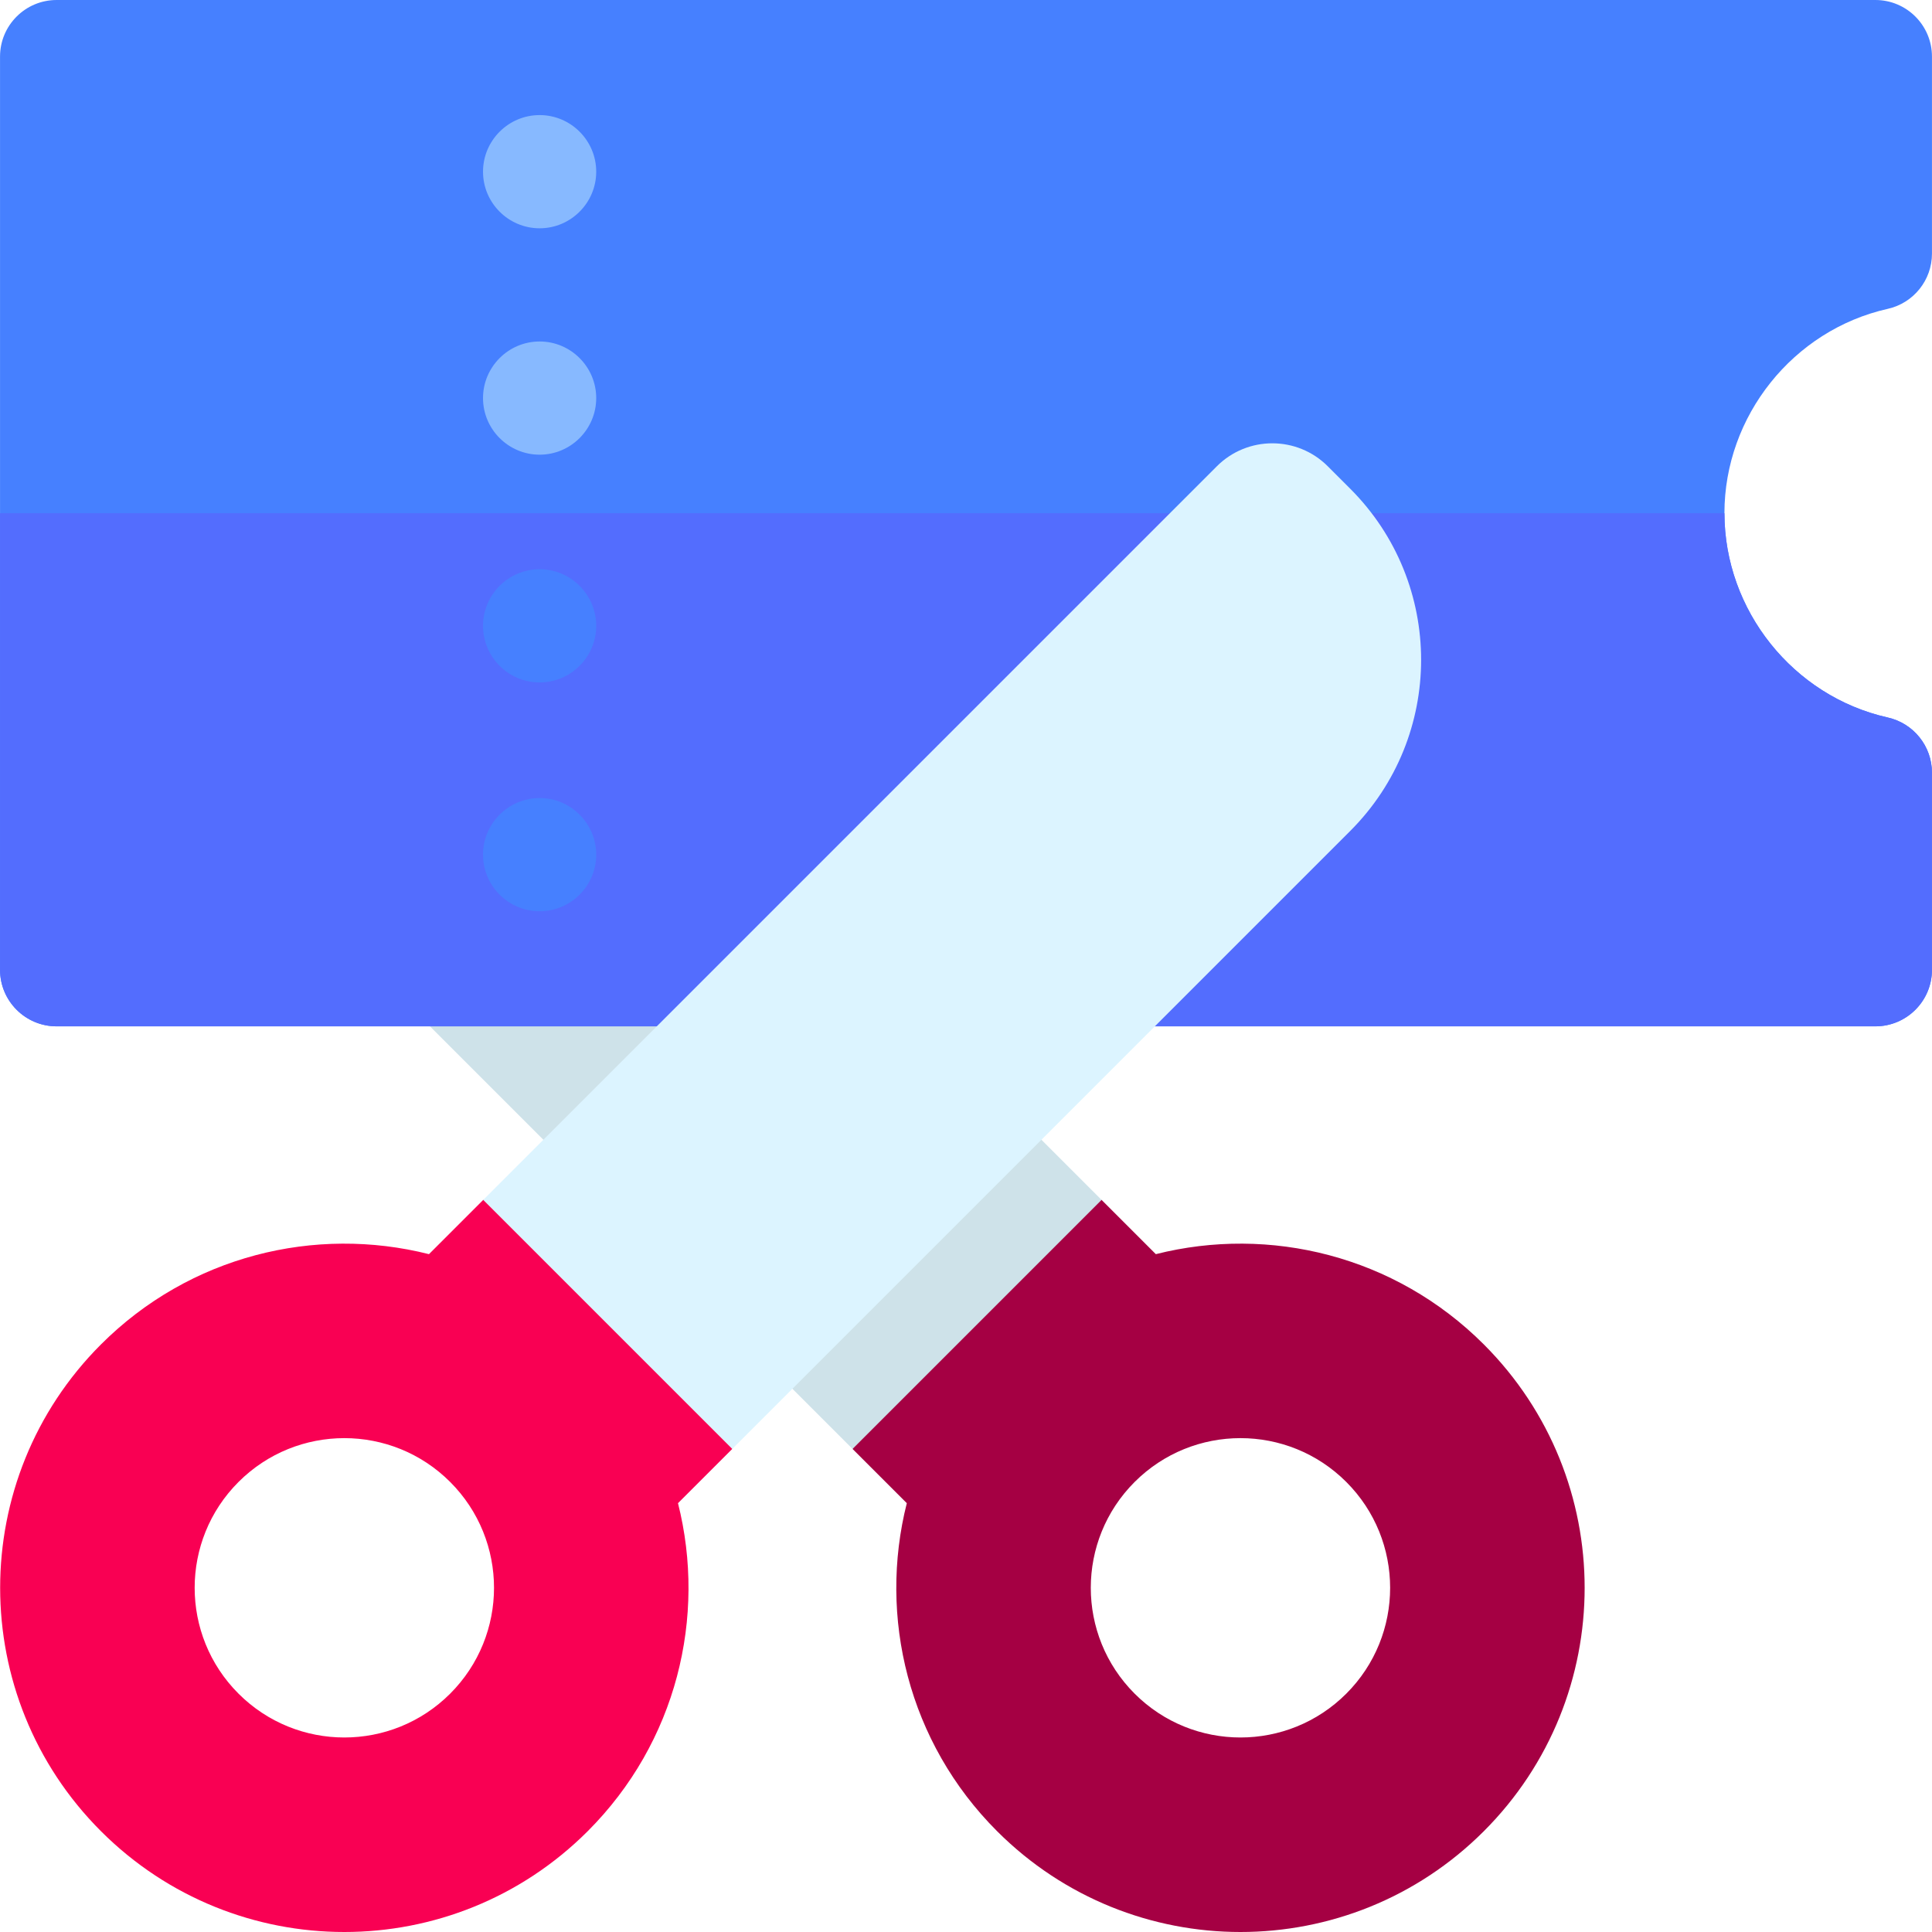
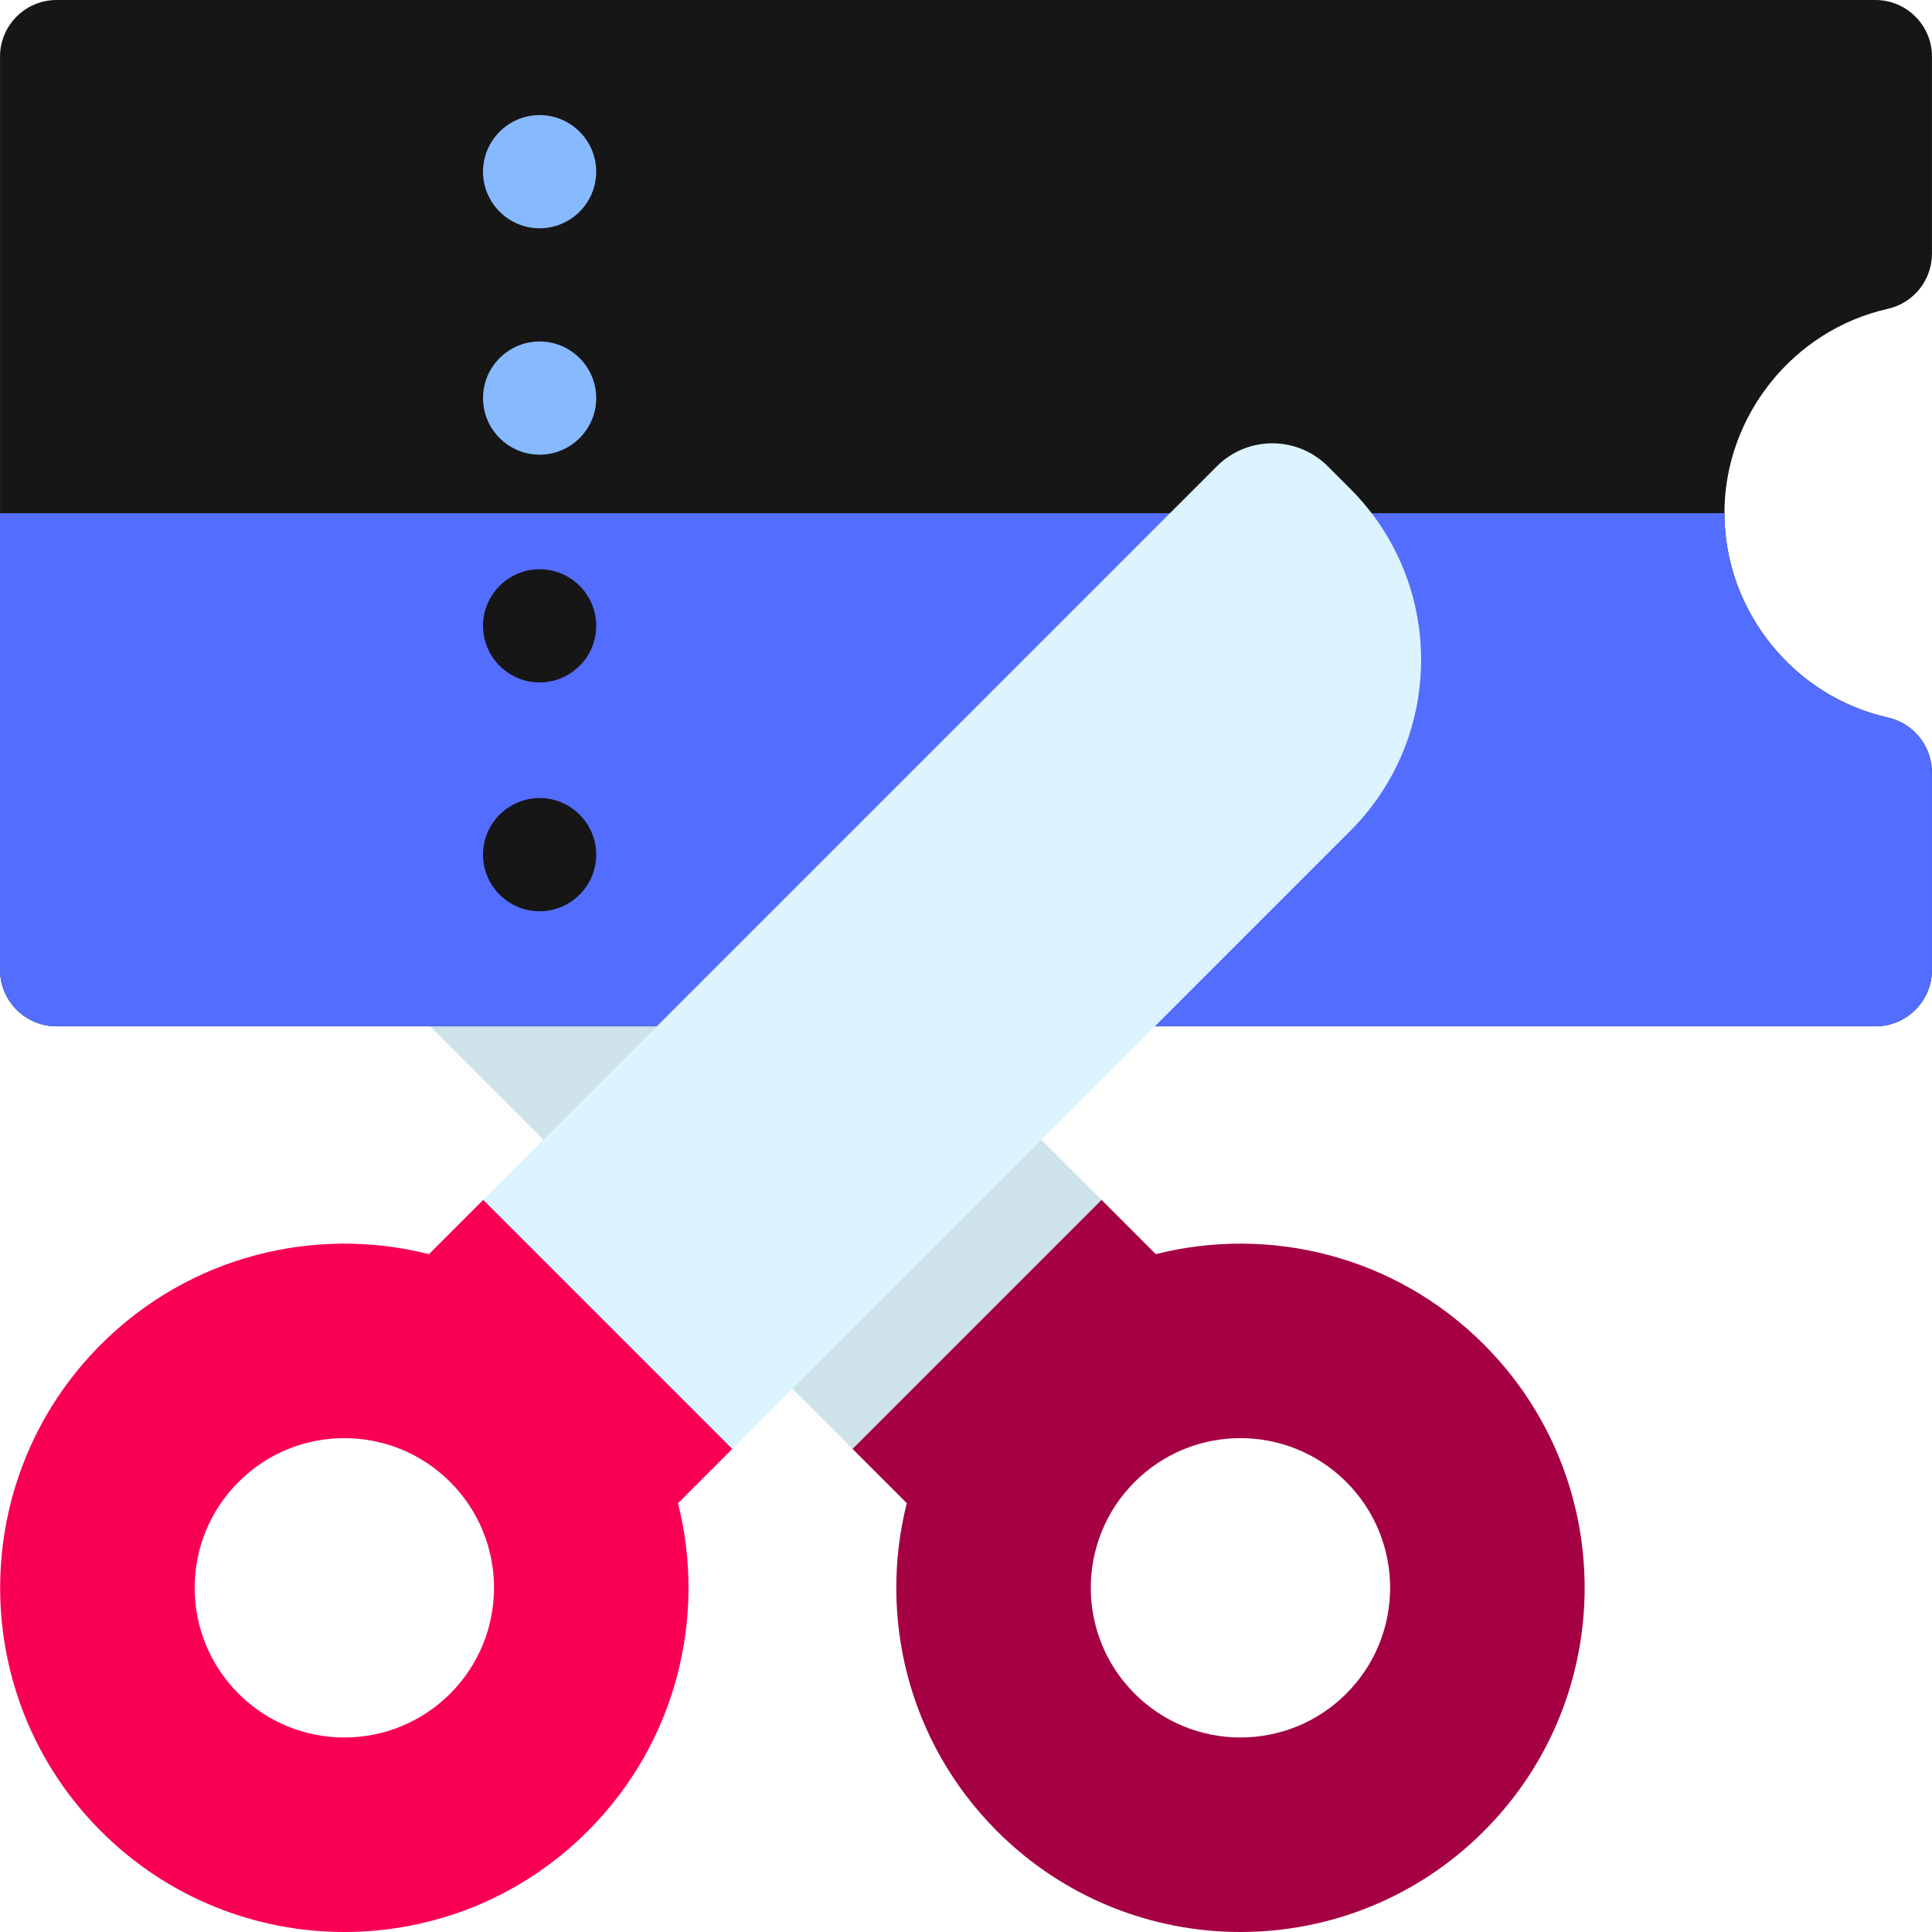
<svg xmlns="http://www.w3.org/2000/svg" version="1.1" id="Capa_1" x="0px" y="0px" viewBox="0 0 512.016 512.016" style="enable-background:new 0 0 512.016 512.016;" xml:space="preserve" width="512px" height="512px" class="">
  <g>
    <g>
      <path style="fill:#A50043;" d="M306.317,332.375l-14.377-14.377l-61.734,4.458l-4.263,61.539l14.377,14.377   c-7.609,30.12,0.362,63.365,23.925,86.928c35.622,35.622,93.378,35.622,129,0s35.622-93.378,0-129   C369.682,332.737,336.436,324.765,306.317,332.375z M356.794,448.848c-15.491,15.491-40.606,15.491-56.097,0   s-15.491-40.606,0-56.097c15.491-15.491,40.606-15.491,56.097,0C372.284,408.242,372.284,433.357,356.794,448.848z" data-original="#A50043" class="" />
      <path style="fill:#CEE2E9;" d="M291.94,317.998l-65.997,65.997L31.519,189.57c-8.119-8.119-8.119-21.284,0-29.403l5.952-5.952   c25.042-25.042,65.643-25.042,90.686,0L291.94,317.998z" data-original="#CEE2E9" class="" />
-       <path style="fill:#4680FF" d="M497.008,272h-482c-8.284,0-15-6.716-15-15V15c0-8.284,6.716-15,15-15h482c8.284,0,15,6.716,15,15   v52.214c0,7.019-4.867,13.1-11.716,14.636c-25.08,5.627-43.284,28.4-43.284,54.15s18.204,48.523,43.284,54.15   c6.849,1.536,11.716,7.617,11.716,14.636V257C512.008,265.284,505.292,272,497.008,272z" data-original="#0095FF" class="" data-old_color="#0095FF" />
+       <path style="fill:#161616" d="M497.008,272h-482c-8.284,0-15-6.716-15-15V15c0-8.284,6.716-15,15-15h482c8.284,0,15,6.716,15,15   v52.214c0,7.019-4.867,13.1-11.716,14.636c-25.08,5.627-43.284,28.4-43.284,54.15s18.204,48.523,43.284,54.15   c6.849,1.536,11.716,7.617,11.716,14.636V257C512.008,265.284,505.292,272,497.008,272z" data-original="#0095FF" class="" data-old_color="#0095FF" />
      <path style="fill:#536DFE" d="M500.292,190.15c-25.08-5.627-43.284-28.4-43.284-54.15h-457v121c0,8.284,6.716,15,15,15h482   c8.284,0,15-6.716,15-15v-52.214C512.008,197.768,507.141,191.687,500.292,190.15z" data-original="#0063E5" class="" data-old_color="#0063E5" />
      <path style="fill:#87B9FF" d="M143.009,60.5c8.262,0,15-6.739,15-15c0-8.262-6.738-15-15-15s-15,6.738-15,15   C128.008,53.762,134.747,60.5,143.009,60.5z" data-original="#93C0FF" class="" data-old_color="#93C0FF" />
      <path style="fill:#87B9FF" d="M143.009,120.5c8.262,0,15-6.739,15-15s-6.738-15-15-15s-15,6.738-15,15   S134.747,120.5,143.009,120.5z" data-original="#93C0FF" class="" data-old_color="#93C0FF" />
-       <path style="fill:#4680FF" d="M143.009,180.858c8.262,0,15-6.738,15-15s-6.738-15-15-15s-15,6.738-15,15   C128.008,174.119,134.747,180.858,143.009,180.858z" data-original="#0095FF" class="" data-old_color="#0095FF" />
-       <path style="fill:#4680FF" d="M143.009,241.5c8.262,0,15-6.739,15-15c0-8.262-6.738-15-15-15s-15,6.738-15,15   C128.008,234.762,134.747,241.5,143.009,241.5z" data-original="#0095FF" class="" data-old_color="#0095FF" />
+       <path style="fill:#161616" d="M143.009,180.858c8.262,0,15-6.738,15-15s-6.738-15-15-15s-15,6.738-15,15   C128.008,174.119,134.747,180.858,143.009,180.858z" data-original="#0095FF" class="" data-old_color="#0095FF" />
+       <path style="fill:#161616" d="M143.009,241.5c8.262,0,15-6.739,15-15c0-8.262-6.738-15-15-15s-15,6.738-15,15   C128.008,234.762,134.747,241.5,143.009,241.5z" data-original="#0095FF" class="" data-old_color="#0095FF" />
      <path style="fill:#F90053;" d="M179.681,398.371l14.377-14.376l-4.638-61.915l-61.359-4.082l-14.377,14.377   c-30.12-7.609-63.365,0.362-86.928,23.925c-35.622,35.622-35.622,93.378,0,129s93.378,35.622,129,0   C179.319,461.737,187.29,428.491,179.681,398.371z M63.208,448.848c-15.491-15.491-15.491-40.606,0-56.097   c15.491-15.491,40.606-15.491,56.097,0s15.491,40.606,0,56.097S78.699,464.339,63.208,448.848z" data-original="#F90053" class="" />
      <path style="fill:#DCF4FF" d="M194.058,383.995l-65.997-65.997l194.424-194.424c8.119-8.119,21.284-8.119,29.403,0l5.952,5.952   c25.042,25.042,25.042,65.643,0,90.686L194.058,383.995z" data-original="#E8F6FC" class="active-path" data-old_color="#E8F6FC" />
    </g>
  </g>
</svg>
